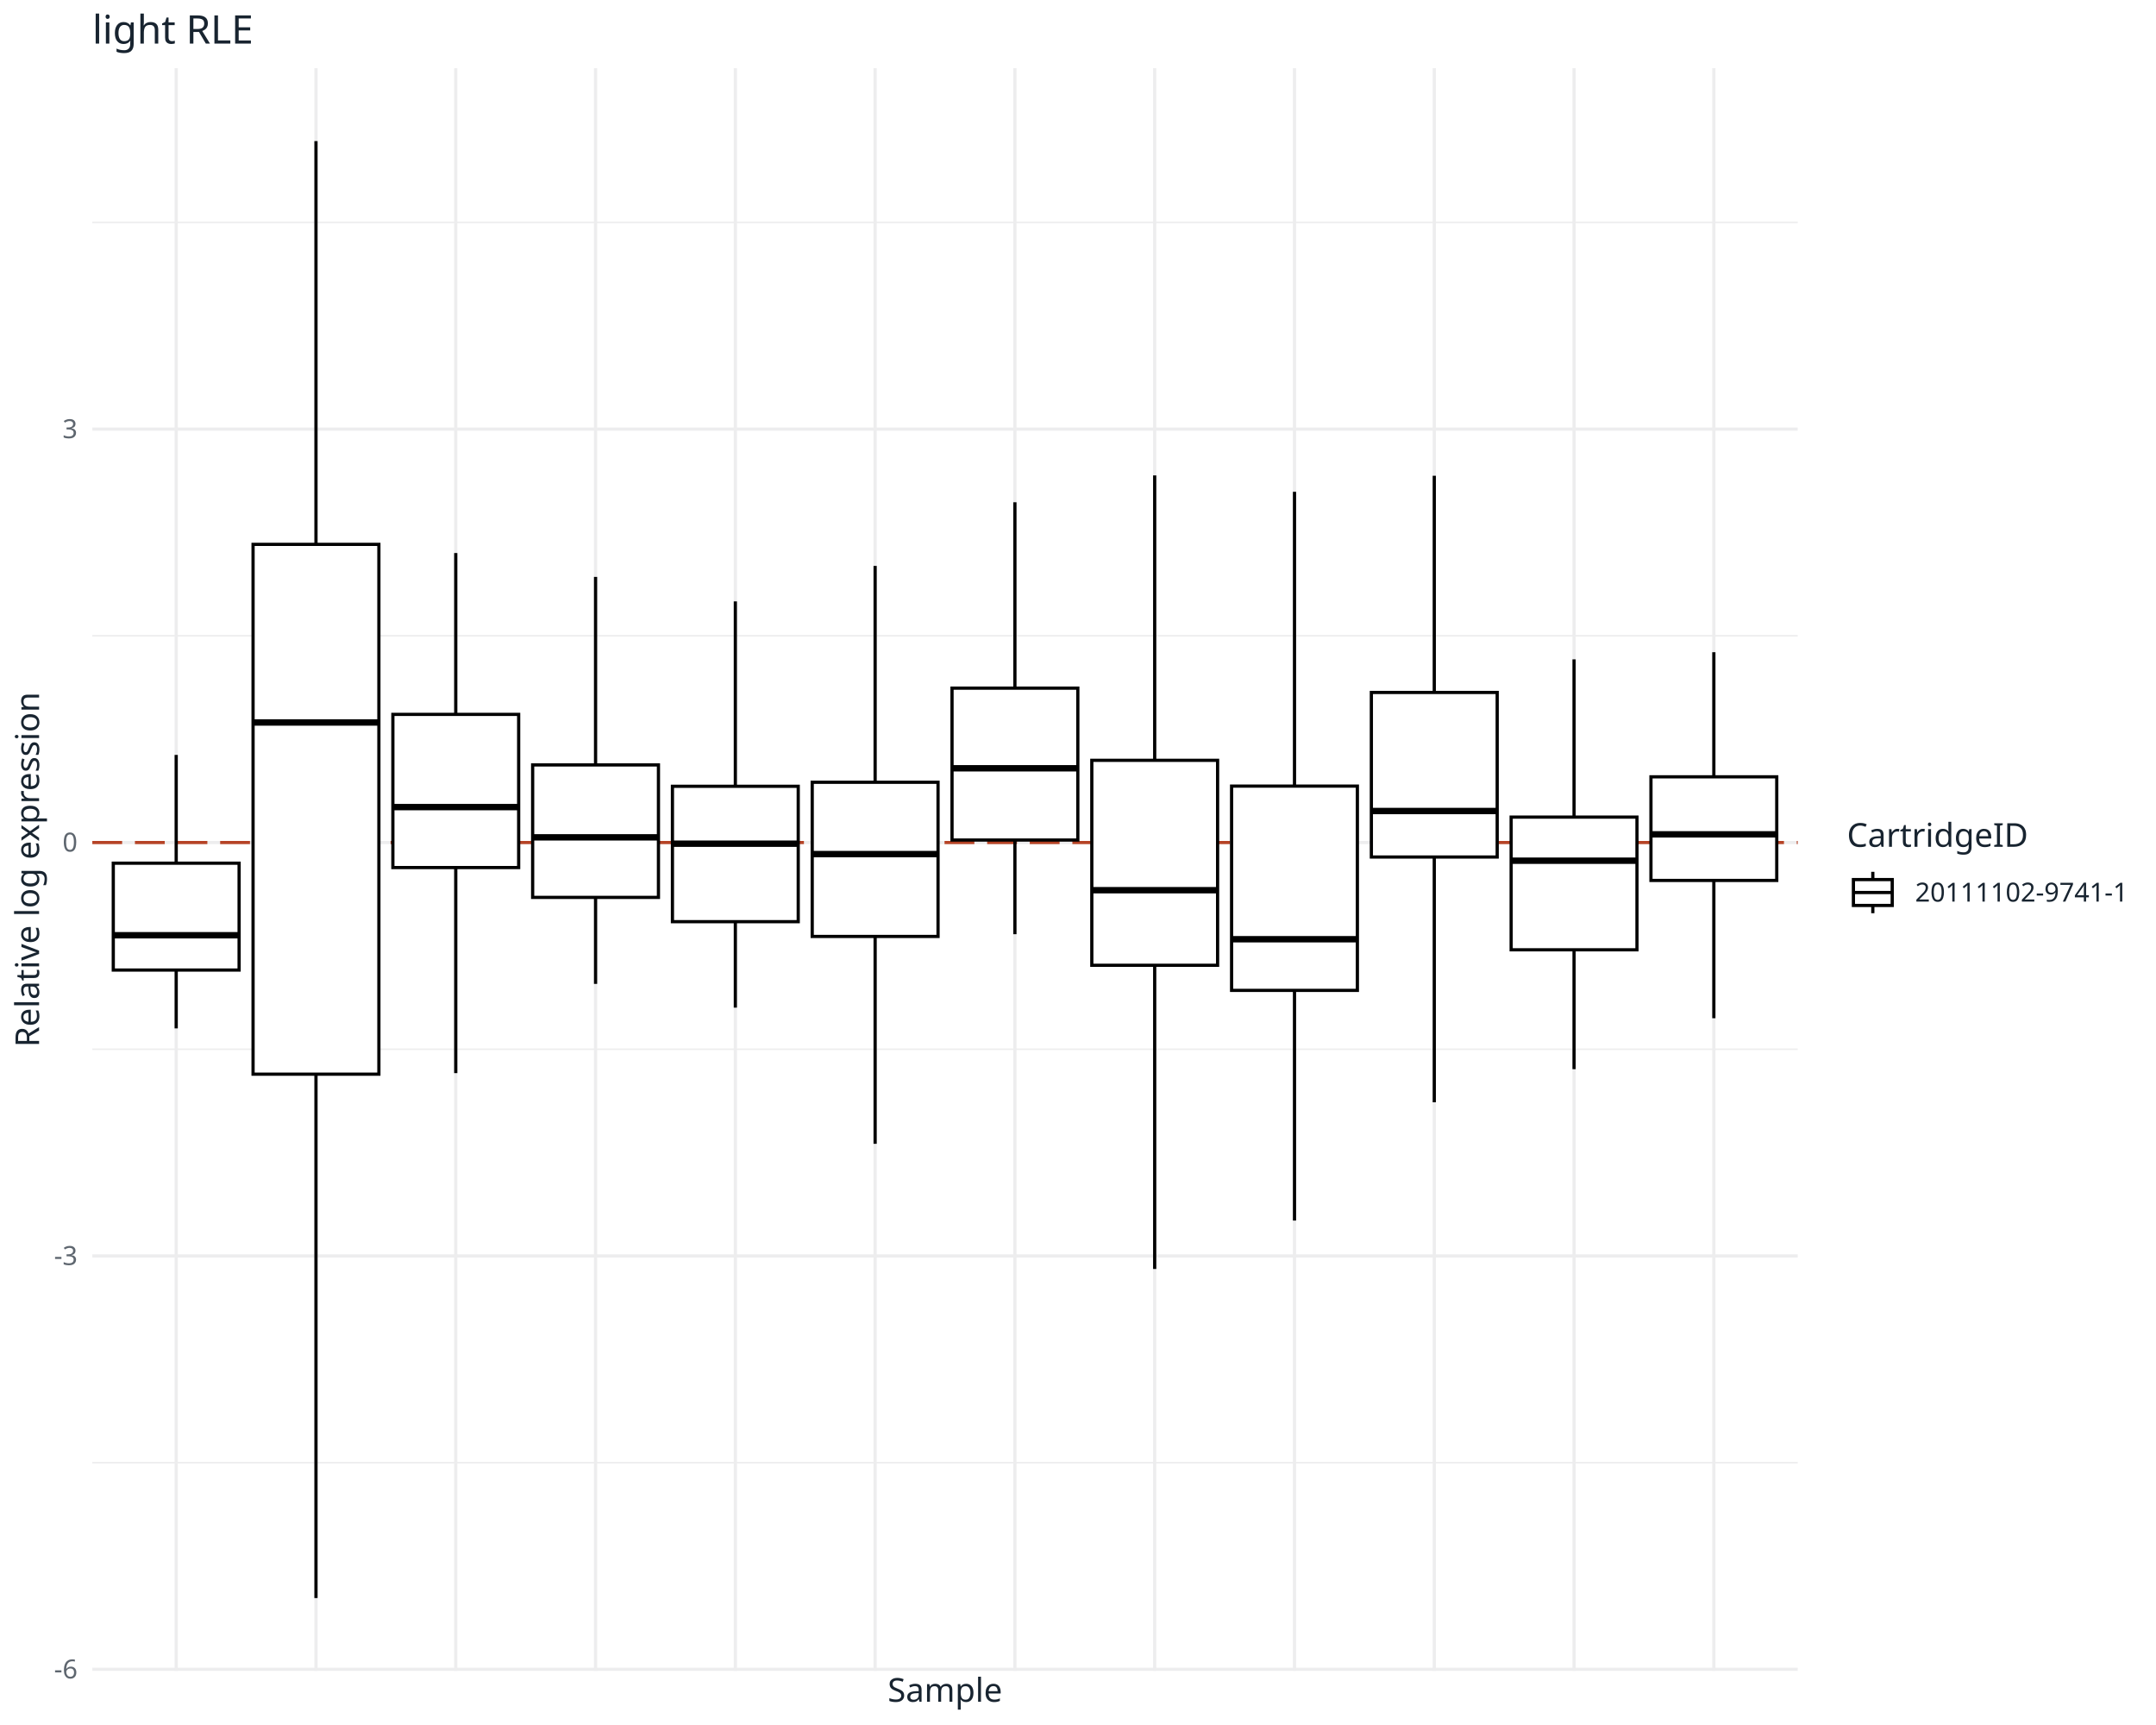
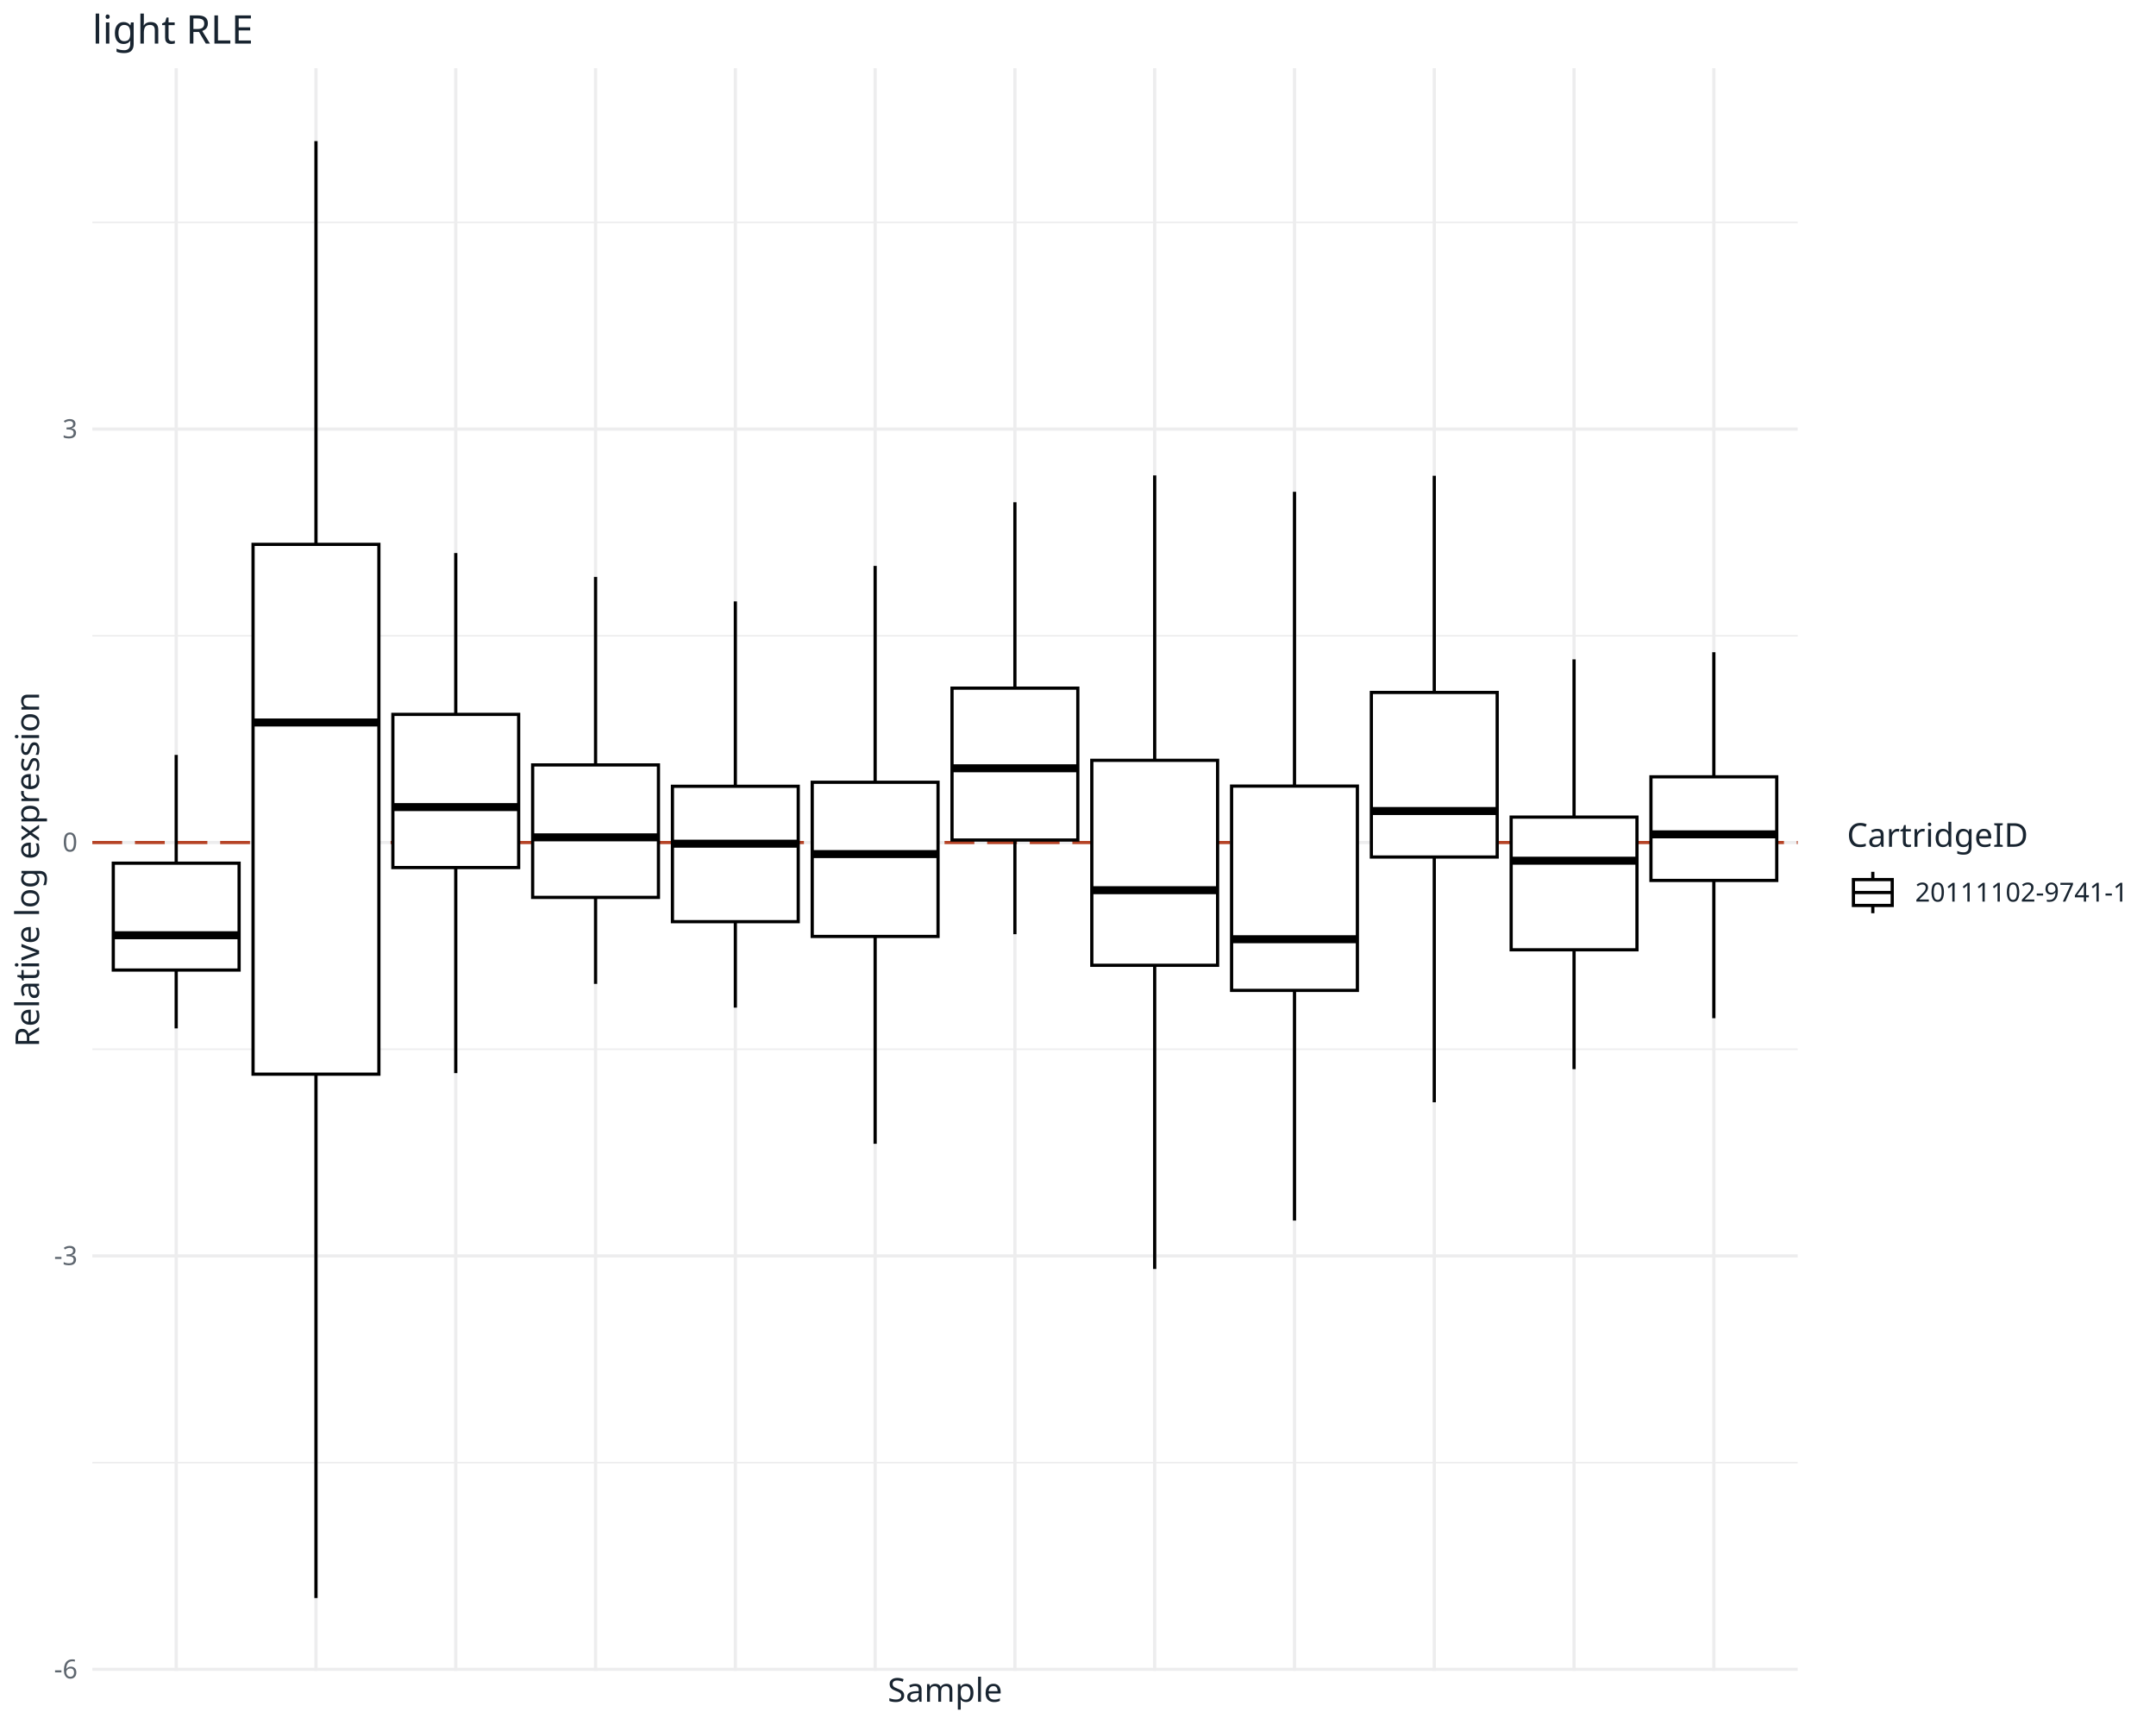
<svg xmlns="http://www.w3.org/2000/svg" class="svglite" data-engine-version="2.0" width="720.00pt" height="576.00pt" viewBox="0 0 720.00 576.00">
  <defs>
    <style type="text/css">
    .svglite line, .svglite polyline, .svglite polygon, .svglite path, .svglite rect, .svglite circle {
      fill: none;
      stroke: #000000;
      stroke-linecap: round;
      stroke-linejoin: round;
      stroke-miterlimit: 10.00;
    }
  </style>
  </defs>
  <rect width="100%" height="100%" style="stroke: none; fill: #FFFFFF;" />
  <defs>
    <clipPath id="cpMC4wMHw3MjAuMDB8MC4wMHw1NzYuMDA=">
      <rect x="0.00" y="0.00" width="720.00" height="576.00" />
    </clipPath>
  </defs>
  <g clip-path="url(#cpMC4wMHw3MjAuMDB8MC4wMHw1NzYuMDA=)">
    <rect x="0.00" y="0.00" width="720.00" height="576.00" style="stroke-width: 1.07; stroke: none; fill: #FFFFFF;" />
  </g>
  <defs>
    <clipPath id="cpMzAuODN8NjAwLjM1fDIyLjc4fDU1Ny45Mw==">
      <rect x="30.83" y="22.78" width="569.52" height="535.14" />
    </clipPath>
  </defs>
  <g clip-path="url(#cpMzAuODN8NjAwLjM1fDIyLjc4fDU1Ny45Mw==)">
    <polyline points="30.83,488.40 600.35,488.40 " style="stroke-width: 0.53; stroke: #EDEDEE; stroke-linecap: butt;" />
    <polyline points="30.83,350.35 600.35,350.35 " style="stroke-width: 0.53; stroke: #EDEDEE; stroke-linecap: butt;" />
    <polyline points="30.83,212.30 600.35,212.30 " style="stroke-width: 0.53; stroke: #EDEDEE; stroke-linecap: butt;" />
    <polyline points="30.83,74.25 600.35,74.25 " style="stroke-width: 0.53; stroke: #EDEDEE; stroke-linecap: butt;" />
    <polyline points="30.83,557.42 600.35,557.42 " style="stroke-width: 1.07; stroke: #EDEDEE; stroke-linecap: butt;" />
    <polyline points="30.83,419.37 600.35,419.37 " style="stroke-width: 1.07; stroke: #EDEDEE; stroke-linecap: butt;" />
    <polyline points="30.83,281.33 600.35,281.33 " style="stroke-width: 1.07; stroke: #EDEDEE; stroke-linecap: butt;" />
    <polyline points="30.83,143.28 600.35,143.28 " style="stroke-width: 1.07; stroke: #EDEDEE; stroke-linecap: butt;" />
    <polyline points="58.84,557.93 58.84,22.78 " style="stroke-width: 1.07; stroke: #EDEDEE; stroke-linecap: butt;" />
    <polyline points="105.52,557.93 105.52,22.78 " style="stroke-width: 1.07; stroke: #EDEDEE; stroke-linecap: butt;" />
    <polyline points="152.20,557.93 152.20,22.78 " style="stroke-width: 1.07; stroke: #EDEDEE; stroke-linecap: butt;" />
    <polyline points="198.89,557.93 198.89,22.78 " style="stroke-width: 1.07; stroke: #EDEDEE; stroke-linecap: butt;" />
    <polyline points="245.57,557.93 245.57,22.78 " style="stroke-width: 1.07; stroke: #EDEDEE; stroke-linecap: butt;" />
    <polyline points="292.25,557.93 292.25,22.78 " style="stroke-width: 1.07; stroke: #EDEDEE; stroke-linecap: butt;" />
    <polyline points="338.93,557.93 338.93,22.78 " style="stroke-width: 1.07; stroke: #EDEDEE; stroke-linecap: butt;" />
    <polyline points="385.61,557.93 385.61,22.78 " style="stroke-width: 1.07; stroke: #EDEDEE; stroke-linecap: butt;" />
    <polyline points="432.30,557.93 432.30,22.78 " style="stroke-width: 1.07; stroke: #EDEDEE; stroke-linecap: butt;" />
    <polyline points="478.98,557.93 478.98,22.78 " style="stroke-width: 1.07; stroke: #EDEDEE; stroke-linecap: butt;" />
    <polyline points="525.66,557.93 525.66,22.78 " style="stroke-width: 1.07; stroke: #EDEDEE; stroke-linecap: butt;" />
    <polyline points="572.34,557.93 572.34,22.78 " style="stroke-width: 1.07; stroke: #EDEDEE; stroke-linecap: butt;" />
    <line x1="30.83" y1="281.33" x2="600.35" y2="281.33" style="stroke-width: 1.07; stroke: #B64326; stroke-dasharray: 9.96,4.27; stroke-linecap: butt;" />
-     <line x1="58.84" y1="288.23" x2="58.84" y2="252.07" style="stroke-width: 1.07; stroke-linecap: butt;" />
-     <line x1="58.84" y1="323.91" x2="58.84" y2="343.40" style="stroke-width: 1.07; stroke-linecap: butt;" />
+     <line x1="58.84" y1="343.40" x2="58.84" y2="252.07" style="stroke-width: 1.07; stroke-linecap: butt;" />
+     <line x1="105.52" y1="533.60" x2="105.52" y2="47.11" style="stroke-width: 1.07; stroke-linecap: butt;" />
+     <line x1="152.20" y1="358.33" x2="152.20" y2="184.66" style="stroke-width: 1.07; stroke-linecap: butt;" />
+     <line x1="198.89" y1="328.54" x2="198.89" y2="192.63" style="stroke-width: 1.07; stroke-linecap: butt;" />
+     <line x1="245.57" y1="336.46" x2="245.57" y2="200.81" style="stroke-width: 1.07; stroke-linecap: butt;" />
+     <line x1="292.25" y1="381.92" x2="292.25" y2="188.97" style="stroke-width: 1.07; stroke-linecap: butt;" />
+     <line x1="338.93" y1="311.95" x2="338.93" y2="167.72" style="stroke-width: 1.07; stroke-linecap: butt;" />
+     <line x1="385.61" y1="423.73" x2="385.61" y2="158.74" style="stroke-width: 1.07; stroke-linecap: butt;" />
+     <line x1="432.30" y1="407.55" x2="432.30" y2="164.21" style="stroke-width: 1.07; stroke-linecap: butt;" />
+     <line x1="478.98" y1="368.07" x2="478.98" y2="158.86" style="stroke-width: 1.07; stroke-linecap: butt;" />
+     <line x1="525.66" y1="357.00" x2="525.66" y2="220.16" style="stroke-width: 1.07; stroke-linecap: butt;" />
+     <line x1="572.34" y1="340.00" x2="572.34" y2="217.79" style="stroke-width: 1.07; stroke-linecap: butt;" />
    <polygon points="37.83,288.23 37.83,323.91 79.85,323.91 79.85,288.23 37.83,288.23 " style="stroke-width: 1.07; stroke-linecap: butt; stroke-linejoin: miter; fill: #FFFFFF;" />
-     <line x1="37.83" y1="312.29" x2="79.85" y2="312.29" style="stroke-width: 2.13; stroke-linecap: butt; stroke-linejoin: miter;" />
-     <line x1="105.52" y1="181.77" x2="105.52" y2="47.11" style="stroke-width: 1.07; stroke-linecap: butt;" />
-     <line x1="105.52" y1="358.68" x2="105.52" y2="533.60" style="stroke-width: 1.07; stroke-linecap: butt;" />
    <polygon points="84.51,181.77 84.51,358.68 126.53,358.68 126.53,181.77 84.51,181.77 " style="stroke-width: 1.07; stroke-linecap: butt; stroke-linejoin: miter; fill: #FFFFFF;" />
-     <line x1="84.51" y1="241.25" x2="126.53" y2="241.25" style="stroke-width: 2.13; stroke-linecap: butt; stroke-linejoin: miter;" />
-     <line x1="152.20" y1="238.54" x2="152.20" y2="184.66" style="stroke-width: 1.07; stroke-linecap: butt;" />
-     <line x1="152.20" y1="289.69" x2="152.20" y2="358.33" style="stroke-width: 1.07; stroke-linecap: butt;" />
    <polygon points="131.20,238.54 131.20,289.69 173.21,289.69 173.21,238.54 131.20,238.54 " style="stroke-width: 1.07; stroke-linecap: butt; stroke-linejoin: miter; fill: #FFFFFF;" />
-     <line x1="131.20" y1="269.50" x2="173.21" y2="269.50" style="stroke-width: 2.13; stroke-linecap: butt; stroke-linejoin: miter;" />
-     <line x1="198.89" y1="255.42" x2="198.89" y2="192.63" style="stroke-width: 1.07; stroke-linecap: butt;" />
-     <line x1="198.89" y1="299.65" x2="198.89" y2="328.54" style="stroke-width: 1.07; stroke-linecap: butt;" />
    <polygon points="177.88,255.42 177.88,299.65 219.89,299.65 219.89,255.42 177.88,255.42 " style="stroke-width: 1.07; stroke-linecap: butt; stroke-linejoin: miter; fill: #FFFFFF;" />
-     <line x1="177.88" y1="279.60" x2="219.89" y2="279.60" style="stroke-width: 2.13; stroke-linecap: butt; stroke-linejoin: miter;" />
-     <line x1="245.57" y1="262.55" x2="245.57" y2="200.81" style="stroke-width: 1.07; stroke-linecap: butt;" />
-     <line x1="245.57" y1="307.76" x2="245.57" y2="336.46" style="stroke-width: 1.07; stroke-linecap: butt;" />
    <polygon points="224.56,262.55 224.56,307.76 266.57,307.76 266.57,262.55 224.56,262.55 " style="stroke-width: 1.07; stroke-linecap: butt; stroke-linejoin: miter; fill: #FFFFFF;" />
-     <line x1="224.56" y1="281.72" x2="266.57" y2="281.72" style="stroke-width: 2.13; stroke-linecap: butt; stroke-linejoin: miter;" />
-     <line x1="292.25" y1="261.21" x2="292.25" y2="188.97" style="stroke-width: 1.07; stroke-linecap: butt;" />
-     <line x1="292.25" y1="312.69" x2="292.25" y2="381.92" style="stroke-width: 1.07; stroke-linecap: butt;" />
    <polygon points="271.24,261.21 271.24,312.69 313.26,312.69 313.26,261.21 271.24,261.21 " style="stroke-width: 1.07; stroke-linecap: butt; stroke-linejoin: miter; fill: #FFFFFF;" />
-     <line x1="271.24" y1="285.19" x2="313.26" y2="285.19" style="stroke-width: 2.13; stroke-linecap: butt; stroke-linejoin: miter;" />
-     <line x1="338.93" y1="229.78" x2="338.93" y2="167.72" style="stroke-width: 1.07; stroke-linecap: butt;" />
-     <line x1="338.93" y1="280.50" x2="338.93" y2="311.95" style="stroke-width: 1.07; stroke-linecap: butt;" />
    <polygon points="317.93,229.78 317.93,280.50 359.94,280.50 359.94,229.78 317.93,229.78 " style="stroke-width: 1.07; stroke-linecap: butt; stroke-linejoin: miter; fill: #FFFFFF;" />
-     <line x1="317.93" y1="256.54" x2="359.94" y2="256.54" style="stroke-width: 2.13; stroke-linecap: butt; stroke-linejoin: miter;" />
-     <line x1="385.61" y1="253.88" x2="385.61" y2="158.74" style="stroke-width: 1.07; stroke-linecap: butt;" />
-     <line x1="385.61" y1="322.32" x2="385.61" y2="423.73" style="stroke-width: 1.07; stroke-linecap: butt;" />
    <polygon points="364.61,253.88 364.61,322.32 406.62,322.32 406.62,253.88 364.61,253.88 " style="stroke-width: 1.07; stroke-linecap: butt; stroke-linejoin: miter; fill: #FFFFFF;" />
-     <line x1="364.61" y1="297.25" x2="406.62" y2="297.25" style="stroke-width: 2.13; stroke-linecap: butt; stroke-linejoin: miter;" />
-     <line x1="432.30" y1="262.49" x2="432.30" y2="164.21" style="stroke-width: 1.07; stroke-linecap: butt;" />
-     <line x1="432.30" y1="330.70" x2="432.30" y2="407.55" style="stroke-width: 1.07; stroke-linecap: butt;" />
    <polygon points="411.29,262.49 411.29,330.70 453.30,330.70 453.30,262.49 411.29,262.49 " style="stroke-width: 1.07; stroke-linecap: butt; stroke-linejoin: miter; fill: #FFFFFF;" />
-     <line x1="411.29" y1="313.62" x2="453.30" y2="313.62" style="stroke-width: 2.13; stroke-linecap: butt; stroke-linejoin: miter;" />
-     <line x1="478.98" y1="231.22" x2="478.98" y2="158.86" style="stroke-width: 1.07; stroke-linecap: butt;" />
-     <line x1="478.98" y1="286.17" x2="478.98" y2="368.07" style="stroke-width: 1.07; stroke-linecap: butt;" />
    <polygon points="457.97,231.22 457.97,286.17 499.99,286.17 499.99,231.22 457.97,231.22 " style="stroke-width: 1.07; stroke-linecap: butt; stroke-linejoin: miter; fill: #FFFFFF;" />
-     <line x1="457.97" y1="270.81" x2="499.99" y2="270.81" style="stroke-width: 2.13; stroke-linecap: butt; stroke-linejoin: miter;" />
-     <line x1="525.66" y1="272.84" x2="525.66" y2="220.16" style="stroke-width: 1.07; stroke-linecap: butt;" />
-     <line x1="525.66" y1="317.15" x2="525.66" y2="357.00" style="stroke-width: 1.07; stroke-linecap: butt;" />
    <polygon points="504.65,272.84 504.65,317.15 546.67,317.15 546.67,272.84 504.65,272.84 " style="stroke-width: 1.07; stroke-linecap: butt; stroke-linejoin: miter; fill: #FFFFFF;" />
-     <line x1="504.65" y1="287.40" x2="546.67" y2="287.40" style="stroke-width: 2.13; stroke-linecap: butt; stroke-linejoin: miter;" />
-     <line x1="572.34" y1="259.39" x2="572.34" y2="217.79" style="stroke-width: 1.07; stroke-linecap: butt;" />
-     <line x1="572.34" y1="293.99" x2="572.34" y2="340.00" style="stroke-width: 1.07; stroke-linecap: butt;" />
    <polygon points="551.34,259.39 551.34,293.99 593.35,293.99 593.35,259.39 551.34,259.39 " style="stroke-width: 1.07; stroke-linecap: butt; stroke-linejoin: miter; fill: #FFFFFF;" />
-     <line x1="551.34" y1="278.60" x2="593.35" y2="278.60" style="stroke-width: 2.13; stroke-linecap: butt; stroke-linejoin: miter;" />
+     <line x1="37.83" y1="312.29" x2="79.85" y2="312.29" style="stroke-width: 2.67; stroke-linecap: butt; stroke-linejoin: miter;" />
+     <line x1="84.51" y1="241.25" x2="126.53" y2="241.25" style="stroke-width: 2.67; stroke-linecap: butt; stroke-linejoin: miter;" />
+     <line x1="131.20" y1="269.50" x2="173.21" y2="269.50" style="stroke-width: 2.67; stroke-linecap: butt; stroke-linejoin: miter;" />
+     <line x1="177.88" y1="279.60" x2="219.89" y2="279.60" style="stroke-width: 2.67; stroke-linecap: butt; stroke-linejoin: miter;" />
+     <line x1="224.56" y1="281.72" x2="266.57" y2="281.72" style="stroke-width: 2.67; stroke-linecap: butt; stroke-linejoin: miter;" />
+     <line x1="271.24" y1="285.19" x2="313.26" y2="285.19" style="stroke-width: 2.67; stroke-linecap: butt; stroke-linejoin: miter;" />
+     <line x1="317.93" y1="256.54" x2="359.94" y2="256.54" style="stroke-width: 2.67; stroke-linecap: butt; stroke-linejoin: miter;" />
+     <line x1="364.61" y1="297.25" x2="406.62" y2="297.25" style="stroke-width: 2.67; stroke-linecap: butt; stroke-linejoin: miter;" />
+     <line x1="411.29" y1="313.62" x2="453.30" y2="313.62" style="stroke-width: 2.67; stroke-linecap: butt; stroke-linejoin: miter;" />
+     <line x1="457.97" y1="270.81" x2="499.99" y2="270.81" style="stroke-width: 2.67; stroke-linecap: butt; stroke-linejoin: miter;" />
+     <line x1="504.65" y1="287.40" x2="546.67" y2="287.40" style="stroke-width: 2.67; stroke-linecap: butt; stroke-linejoin: miter;" />
+     <line x1="551.34" y1="278.60" x2="593.35" y2="278.60" style="stroke-width: 2.67; stroke-linecap: butt; stroke-linejoin: miter;" />
  </g>
  <g clip-path="url(#cpMC4wMHw3MjAuMDB8MC4wMHw1NzYuMDA=)">
    <text x="25.90" y="560.45" text-anchor="end" style="font-size: 8.80px; fill: #5E666F; font-family: sans;" textLength="7.82px" lengthAdjust="spacingAndGlyphs">-6</text>
    <text x="25.90" y="422.40" text-anchor="end" style="font-size: 8.80px; fill: #5E666F; font-family: sans;" textLength="7.82px" lengthAdjust="spacingAndGlyphs">-3</text>
    <text x="25.90" y="284.35" text-anchor="end" style="font-size: 8.80px; fill: #5E666F; font-family: sans;" textLength="4.89px" lengthAdjust="spacingAndGlyphs">0</text>
    <text x="25.90" y="146.31" text-anchor="end" style="font-size: 8.80px; fill: #5E666F; font-family: sans;" textLength="4.89px" lengthAdjust="spacingAndGlyphs">3</text>
    <text x="315.59" y="568.24" text-anchor="middle" style="font-size: 11.00px; fill: #182430; font-family: sans;" textLength="37.30px" lengthAdjust="spacingAndGlyphs">Sample</text>
    <text transform="translate(13.05,290.36) rotate(-90)" text-anchor="middle" style="font-size: 11.00px; fill: #182430; font-family: sans;" textLength="113.74px" lengthAdjust="spacingAndGlyphs">Relative log expression</text>
    <text x="616.79" y="282.76" style="font-size: 11.00px; fill: #182430; font-family: sans;" textLength="56.25px" lengthAdjust="spacingAndGlyphs">CartridgeID</text>
-     <polyline points="625.43,304.93 625.43,302.34 " style="stroke-width: 1.07; stroke-linecap: butt; stroke-linejoin: miter;" />
-     <polyline points="625.43,293.70 625.43,291.11 " style="stroke-width: 1.07; stroke-linecap: butt; stroke-linejoin: miter;" />
+     <line x1="625.43" y1="304.93" x2="625.43" y2="291.11" style="stroke-width: 1.07; stroke-linecap: butt;" />
    <rect x="618.95" y="293.70" width="12.96" height="8.64" style="stroke-width: 1.07; stroke-linecap: butt; stroke-linejoin: miter; fill: #FFFFFF;" />
    <polyline points="618.95,298.02 631.91,298.02 " style="stroke-width: 1.07; stroke-linecap: butt; stroke-linejoin: miter;" />
-     <polyline points="625.43,304.93 625.43,304.93 " style="stroke-width: 1.07; stroke-linecap: butt; stroke-linejoin: miter;" />
-     <polyline points="625.43,291.11 625.43,291.11 " style="stroke-width: 1.07; stroke-linecap: butt; stroke-linejoin: miter;" />
    <text x="639.55" y="301.05" style="font-size: 8.80px; fill: #182430; font-family: sans;" textLength="69.49px" lengthAdjust="spacingAndGlyphs">20111102-9741-1</text>
    <text x="30.83" y="14.56" style="font-size: 13.20px; fill: #182430; font-family: sans;" textLength="53.56px" lengthAdjust="spacingAndGlyphs">light RLE</text>
  </g>
</svg>
